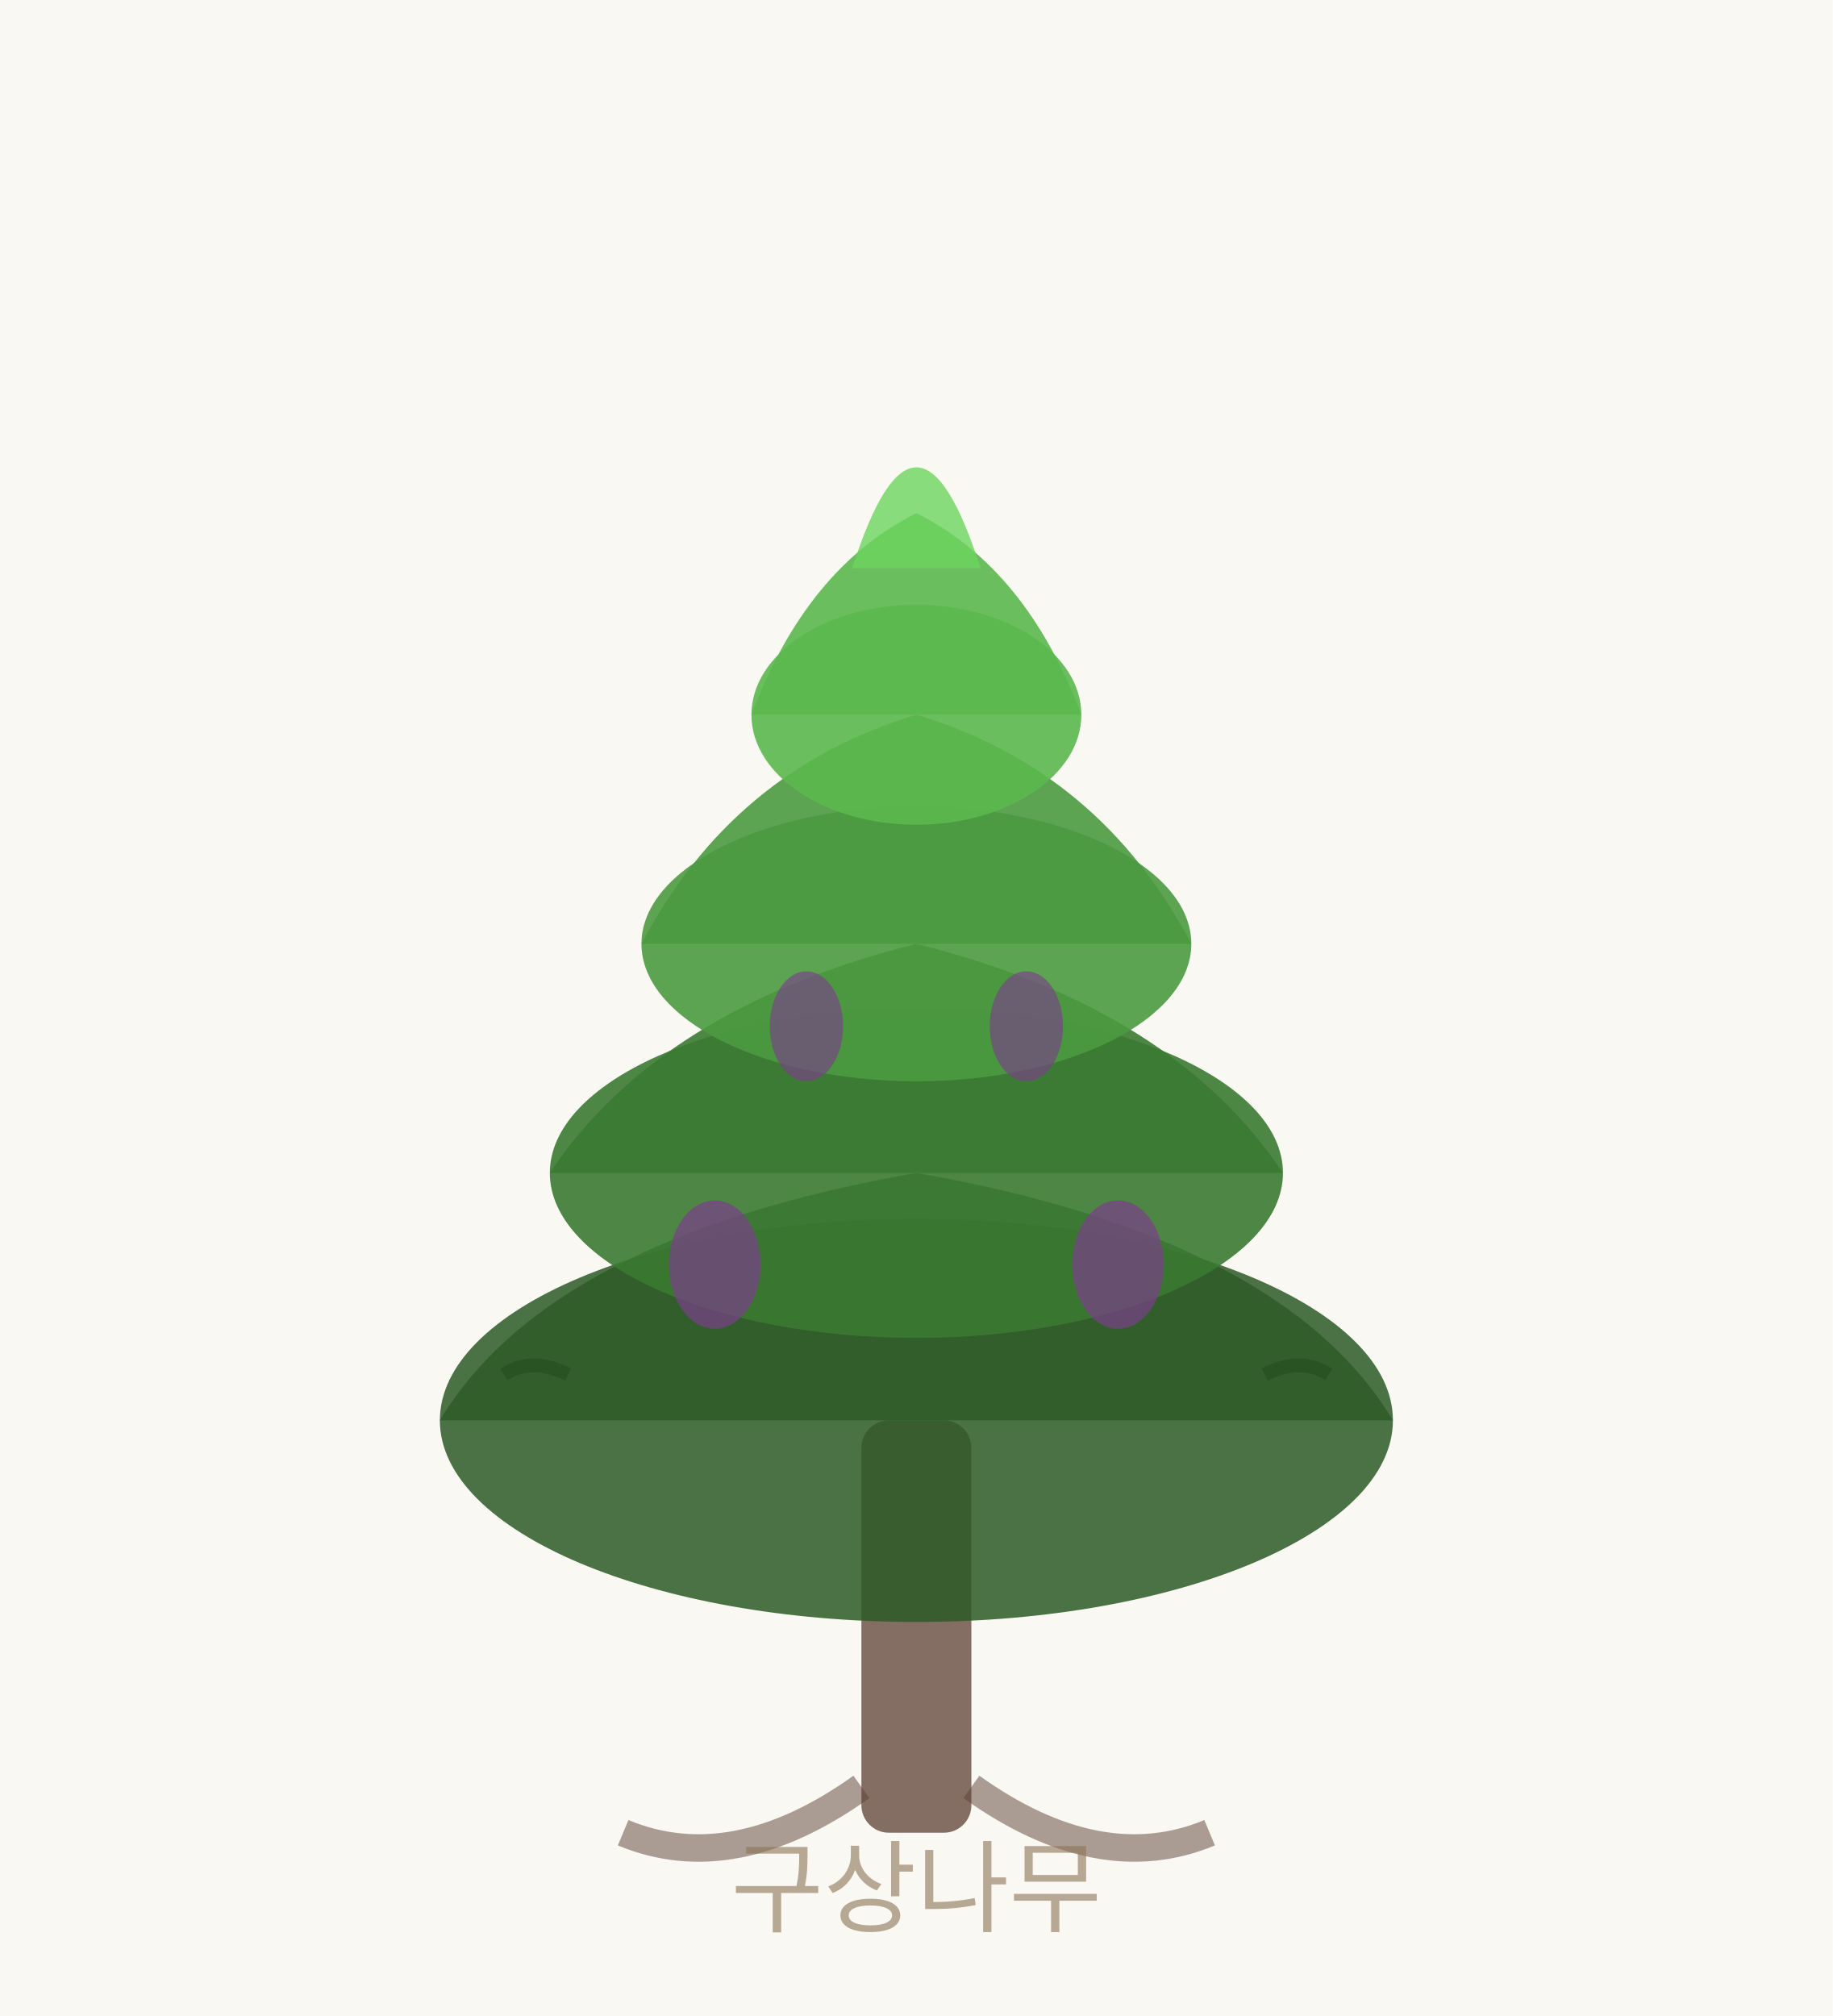
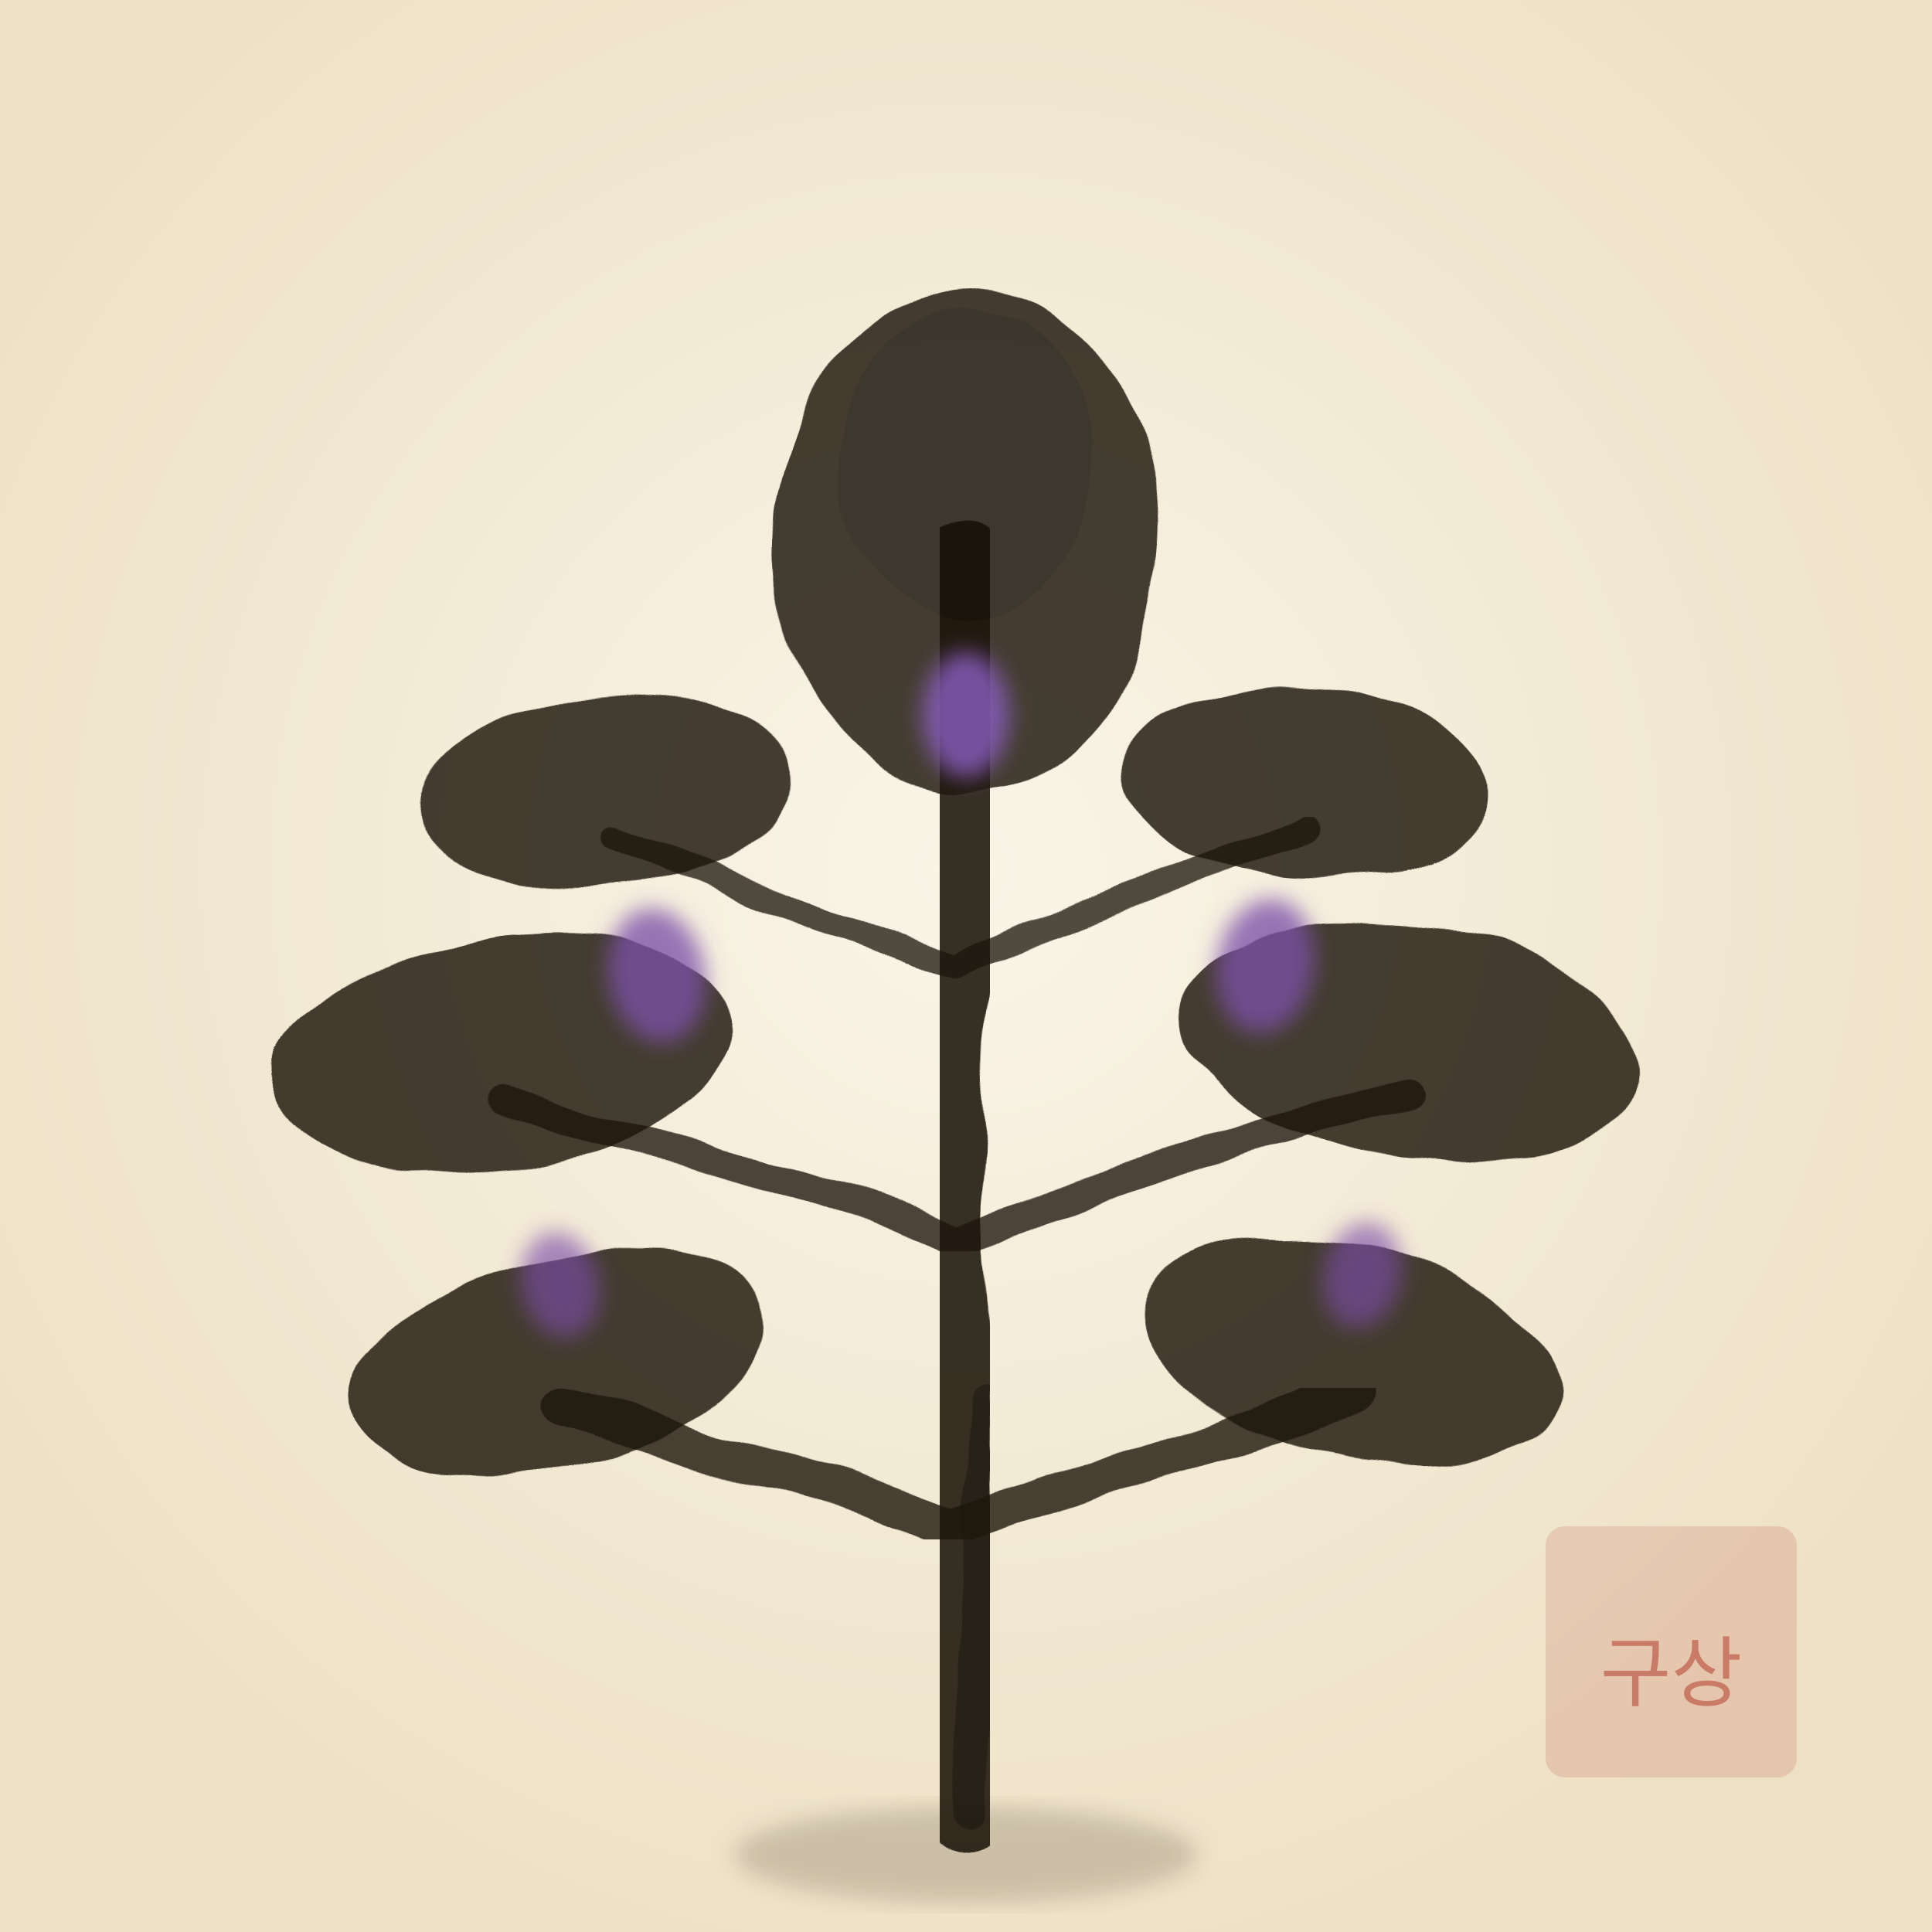
- <svg xmlns="http://www.w3.org/2000/svg" viewBox="0 0 200 220" width="200" height="220">
-   <rect width="200" height="220" fill="#faf8f3" />
-   <rect x="94" y="155" width="12" height="45" rx="3" fill="#5c4033" opacity="0.75" />
-   <path d="M94 195 Q80 205 68 200" stroke="#5c4033" stroke-width="3" fill="none" opacity="0.5" />
-   <path d="M106 195 Q120 205 132 200" stroke="#5c4033" stroke-width="3" fill="none" opacity="0.5" />
-   <ellipse cx="100" cy="155" rx="52" ry="22" fill="#2d5a27" opacity="0.85" />
-   <path d="M48 155 Q60 135 100 128 Q140 135 152 155" fill="#2d5a27" opacity="0.85" />
-   <ellipse cx="100" cy="128" rx="40" ry="18" fill="#3a7a32" opacity="0.9" />
-   <path d="M60 128 Q72 110 100 103 Q128 110 140 128" fill="#3a7a32" opacity="0.9" />
-   <ellipse cx="100" cy="103" rx="30" ry="15" fill="#4a9a40" opacity="0.9" />
-   <path d="M70 103 Q80 84 100 78 Q120 84 130 103" fill="#4a9a40" opacity="0.9" />
-   <ellipse cx="100" cy="78" rx="18" ry="12" fill="#5bb84e" opacity="0.9" />
-   <path d="M82 78 Q88 62 100 56 Q112 62 118 78" fill="#5bb84e" opacity="0.9" />
-   <path d="M93 62 Q100 40 107 62" fill="#6cd45e" opacity="0.8" />
-   <ellipse cx="78" cy="138" rx="5" ry="7" fill="#7b3f8a" opacity="0.7" />
-   <ellipse cx="122" cy="138" rx="5" ry="7" fill="#7b3f8a" opacity="0.7" />
-   <ellipse cx="88" cy="112" rx="4" ry="6" fill="#7b3f8a" opacity="0.65" />
-   <ellipse cx="112" cy="112" rx="4" ry="6" fill="#7b3f8a" opacity="0.65" />
-   <path d="M55 150 Q58 148 62 150" stroke="#1a3a15" stroke-width="1.5" fill="none" opacity="0.3" />
-   <path d="M138 150 Q142 148 145 150" stroke="#1a3a15" stroke-width="1.5" fill="none" opacity="0.3" />
-   <text x="100" y="210" text-anchor="middle" font-family="serif" font-size="11" fill="#8b7355" opacity="0.6">구상나무</text>
+ <svg xmlns="http://www.w3.org/2000/svg" viewBox="0 0 200 200">
+   <defs>
+     <filter id="brush">
+       <feTurbulence type="fractalNoise" baseFrequency="0.06" numOctaves="3" result="n" />
+       <feDisplacementMap in="SourceGraphic" in2="n" scale="3" xChannelSelector="R" yChannelSelector="G" />
+     </filter>
+     <filter id="soft">
+       <feGaussianBlur stdDeviation="1.1" />
+     </filter>
+     <radialGradient id="bg" cx="50%" cy="45%" r="60%">
+       <stop offset="0%" stop-color="#FAF5E8" />
+       <stop offset="100%" stop-color="#EDE0C4" />
+     </radialGradient>
+   </defs>
+   <rect width="200" height="200" fill="url(#bg)" />
+   <ellipse cx="100" cy="192" rx="24" ry="5" fill="#2A1F0E" opacity="0.18" filter="url(#soft)" />
+   <g filter="url(#brush)">
+     <path d="M100 188 Q99 165 98 140 Q97 115 100 85 Q101 72 100 58" stroke="#1C150A" stroke-width="8" fill="none" stroke-linecap="round" opacity="0.88" />
+     <path d="M100 188 Q101 168 102 145" stroke="#0E0A04" stroke-width="3" fill="none" stroke-linecap="round" opacity="0.35" />
+   </g>
+   <g filter="url(#brush)" opacity="0.8">
+     <path d="M99 158 Q78 151 58 146" stroke="#1C150A" stroke-width="4" fill="none" stroke-linecap="round" />
+     <path d="M99 158 Q120 151 140 145" stroke="#1C150A" stroke-width="4" fill="none" stroke-linecap="round" />
+   </g>
+   <g filter="url(#brush)" opacity="0.78">
+     <path d="M99 128 Q74 120 52 114" stroke="#1C150A" stroke-width="3.2" fill="none" stroke-linecap="round" />
+     <path d="M99 128 Q124 119 146 113" stroke="#1C150A" stroke-width="3.2" fill="none" stroke-linecap="round" />
+   </g>
+   <g filter="url(#brush)" opacity="0.76">
+     <path d="M99 100 Q80 93 63 87" stroke="#1C150A" stroke-width="2.6" fill="none" stroke-linecap="round" />
+     <path d="M99 100 Q118 92 135 86" stroke="#1C150A" stroke-width="2.6" fill="none" stroke-linecap="round" />
+   </g>
+   <g filter="url(#brush)" opacity="0.82">
+     <ellipse cx="58" cy="141" rx="22" ry="11" fill="#1C150A" transform="rotate(-14,58,141)" />
+     <ellipse cx="140" cy="140" rx="22" ry="11" fill="#1C150A" transform="rotate(14,140,140)" />
+     <ellipse cx="52" cy="109" rx="24" ry="12" fill="#1C150A" transform="rotate(-8,52,109)" />
+     <ellipse cx="146" cy="108" rx="24" ry="12" fill="#1C150A" transform="rotate(8,146,108)" />
+     <ellipse cx="63" cy="82" rx="19" ry="10" fill="#1C150A" transform="rotate(-5,63,82)" />
+     <ellipse cx="135" cy="81" rx="19" ry="10" fill="#1C150A" transform="rotate(5,135,81)" />
+     <ellipse cx="100" cy="56" rx="20" ry="26" fill="#1C150A" />
+     <ellipse cx="100" cy="48" rx="13" ry="16" fill="#0E0A04" opacity="0.5" />
+   </g>
+   <g filter="url(#soft)">
+     <ellipse cx="68" cy="101" rx="5" ry="7" fill="#7B4FA8" opacity="0.78" transform="rotate(-10,68,101)" />
+     <ellipse cx="131" cy="100" rx="5" ry="7" fill="#7B4FA8" opacity="0.78" transform="rotate(10,131,100)" />
+     <ellipse cx="100" cy="74" rx="4.5" ry="6.5" fill="#8A5DC0" opacity="0.82" />
+     <ellipse cx="58" cy="133" rx="4" ry="5.5" fill="#7B4FA8" opacity="0.65" transform="rotate(-12,58,133)" />
+     <ellipse cx="141" cy="132" rx="4" ry="5.5" fill="#7B4FA8" opacity="0.65" transform="rotate(12,141,132)" />
+   </g>
+   <rect x="160" y="158" width="26" height="26" rx="2" fill="#B03020" opacity="0.15" />
+   <text x="173" y="176" text-anchor="middle" font-size="8" fill="#B03020" opacity="0.5" font-family="serif">구상</text>
</svg>
